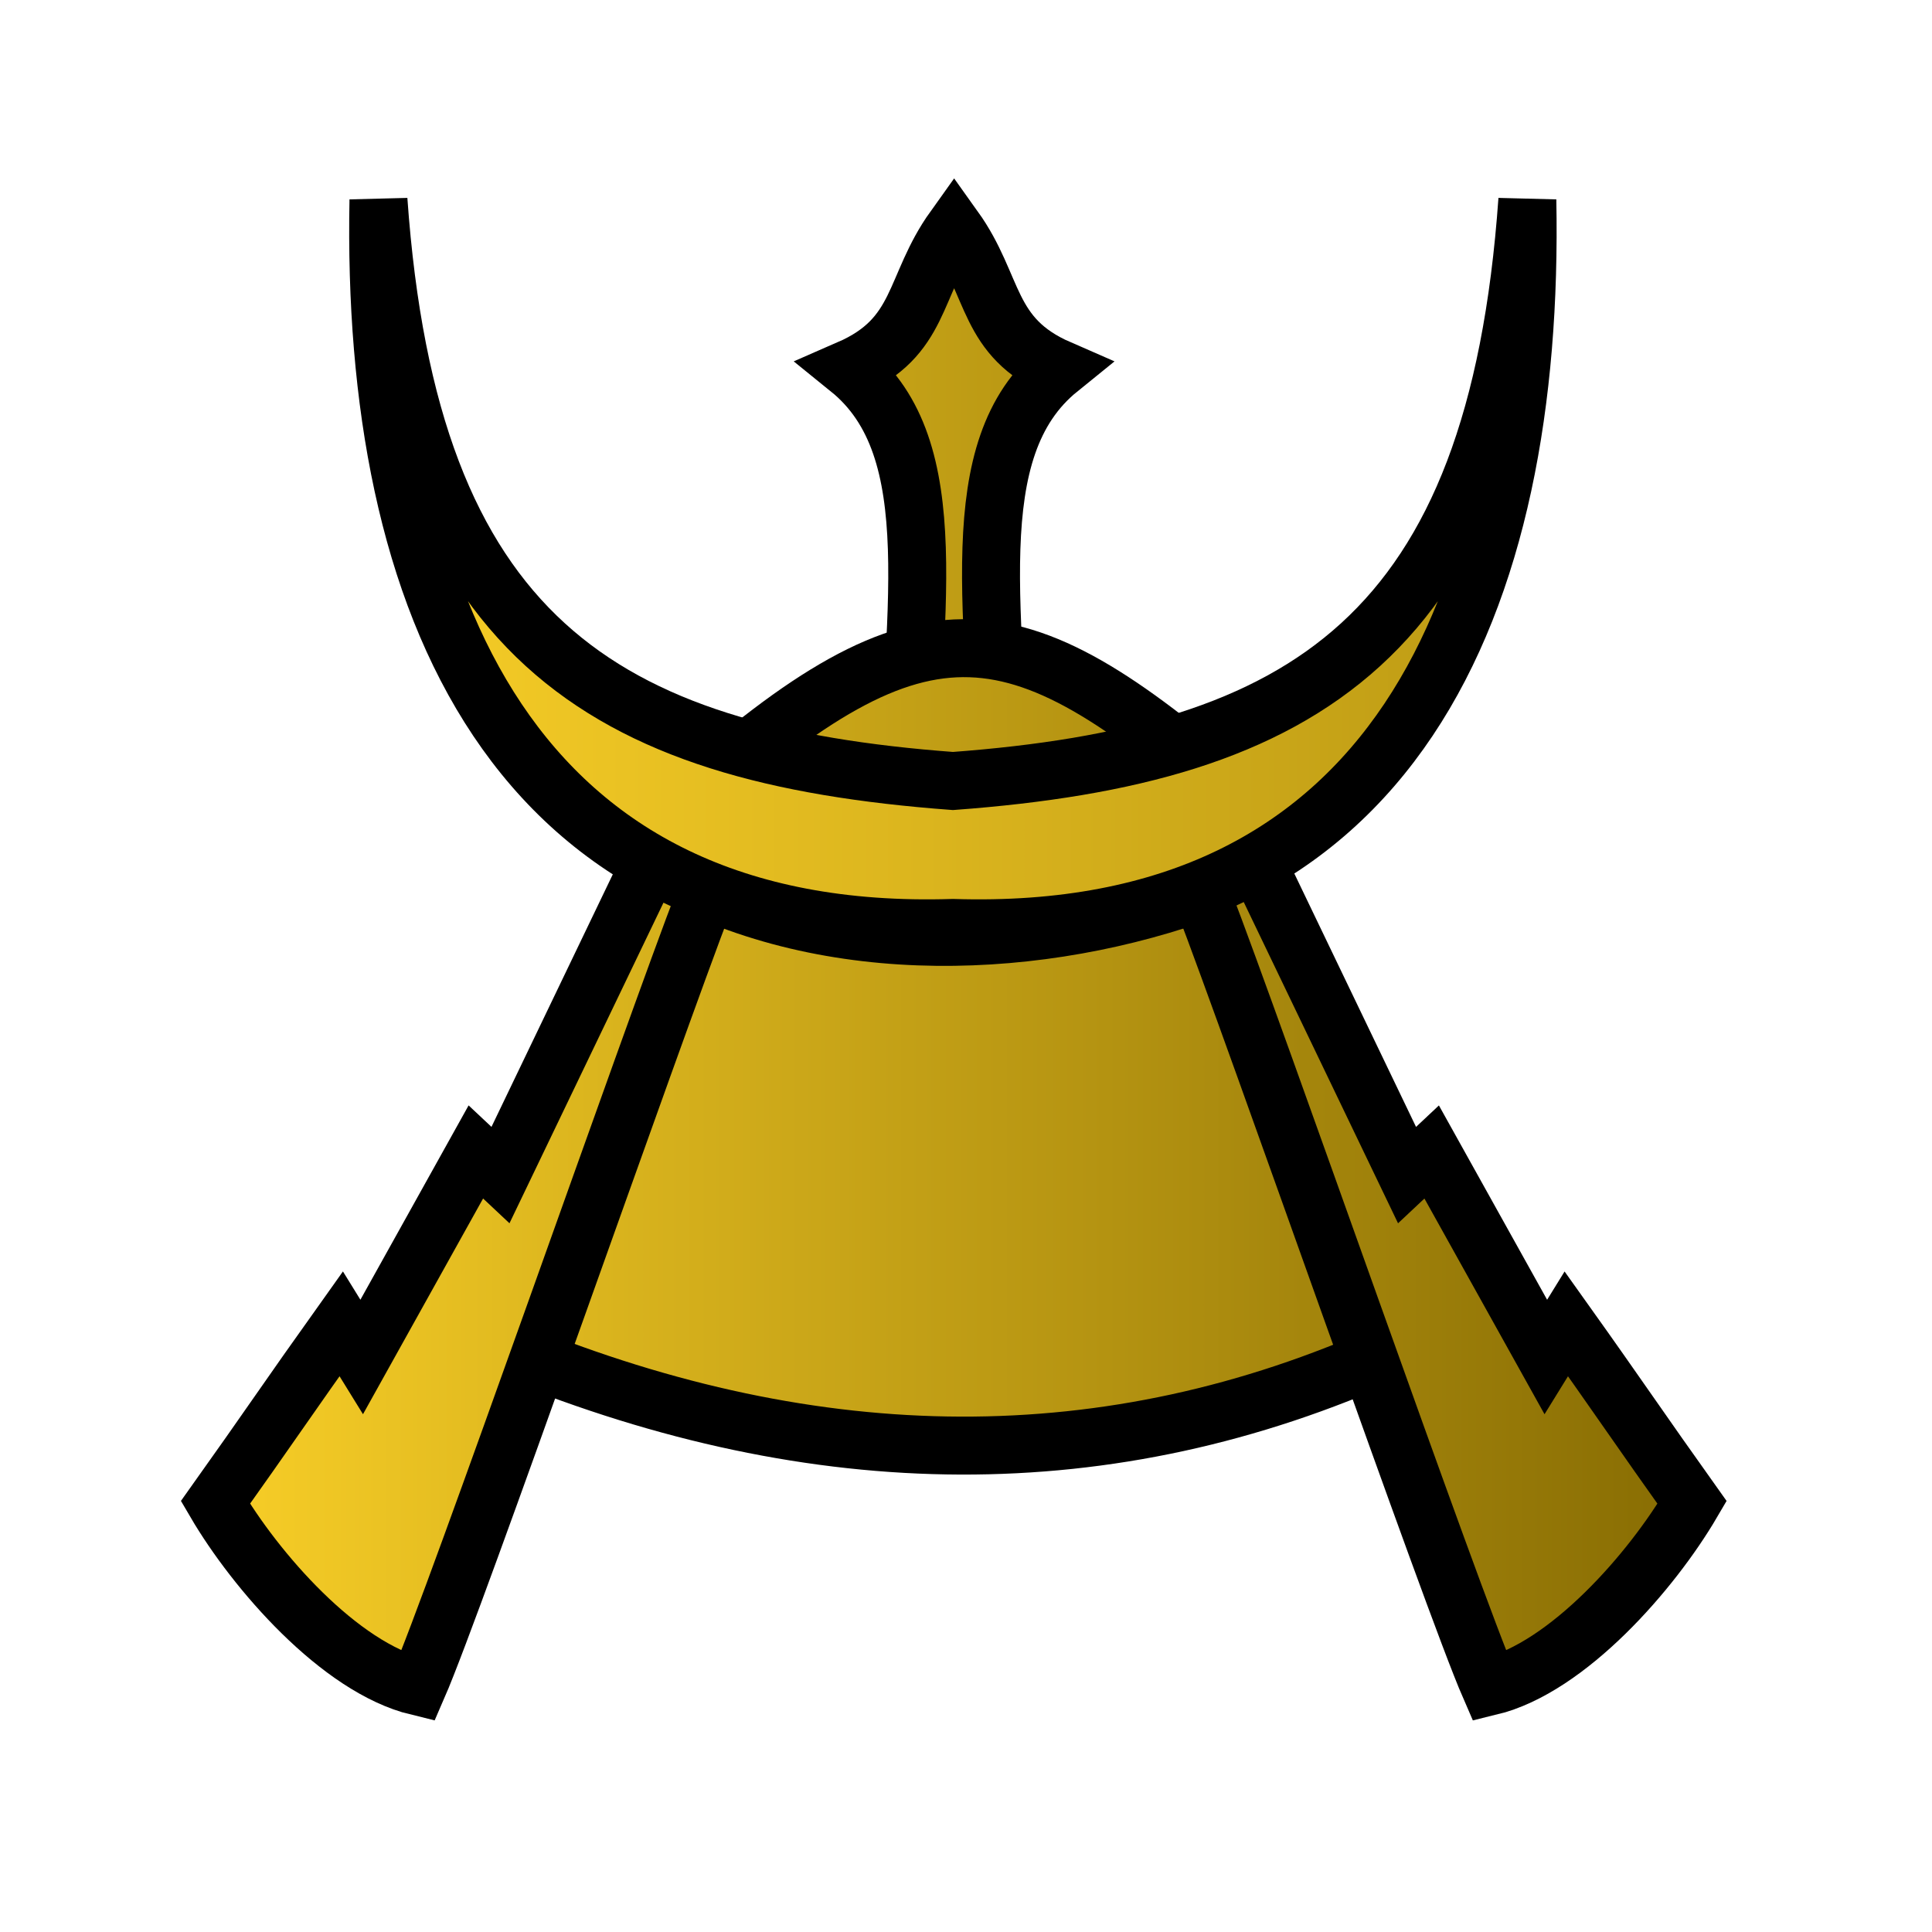
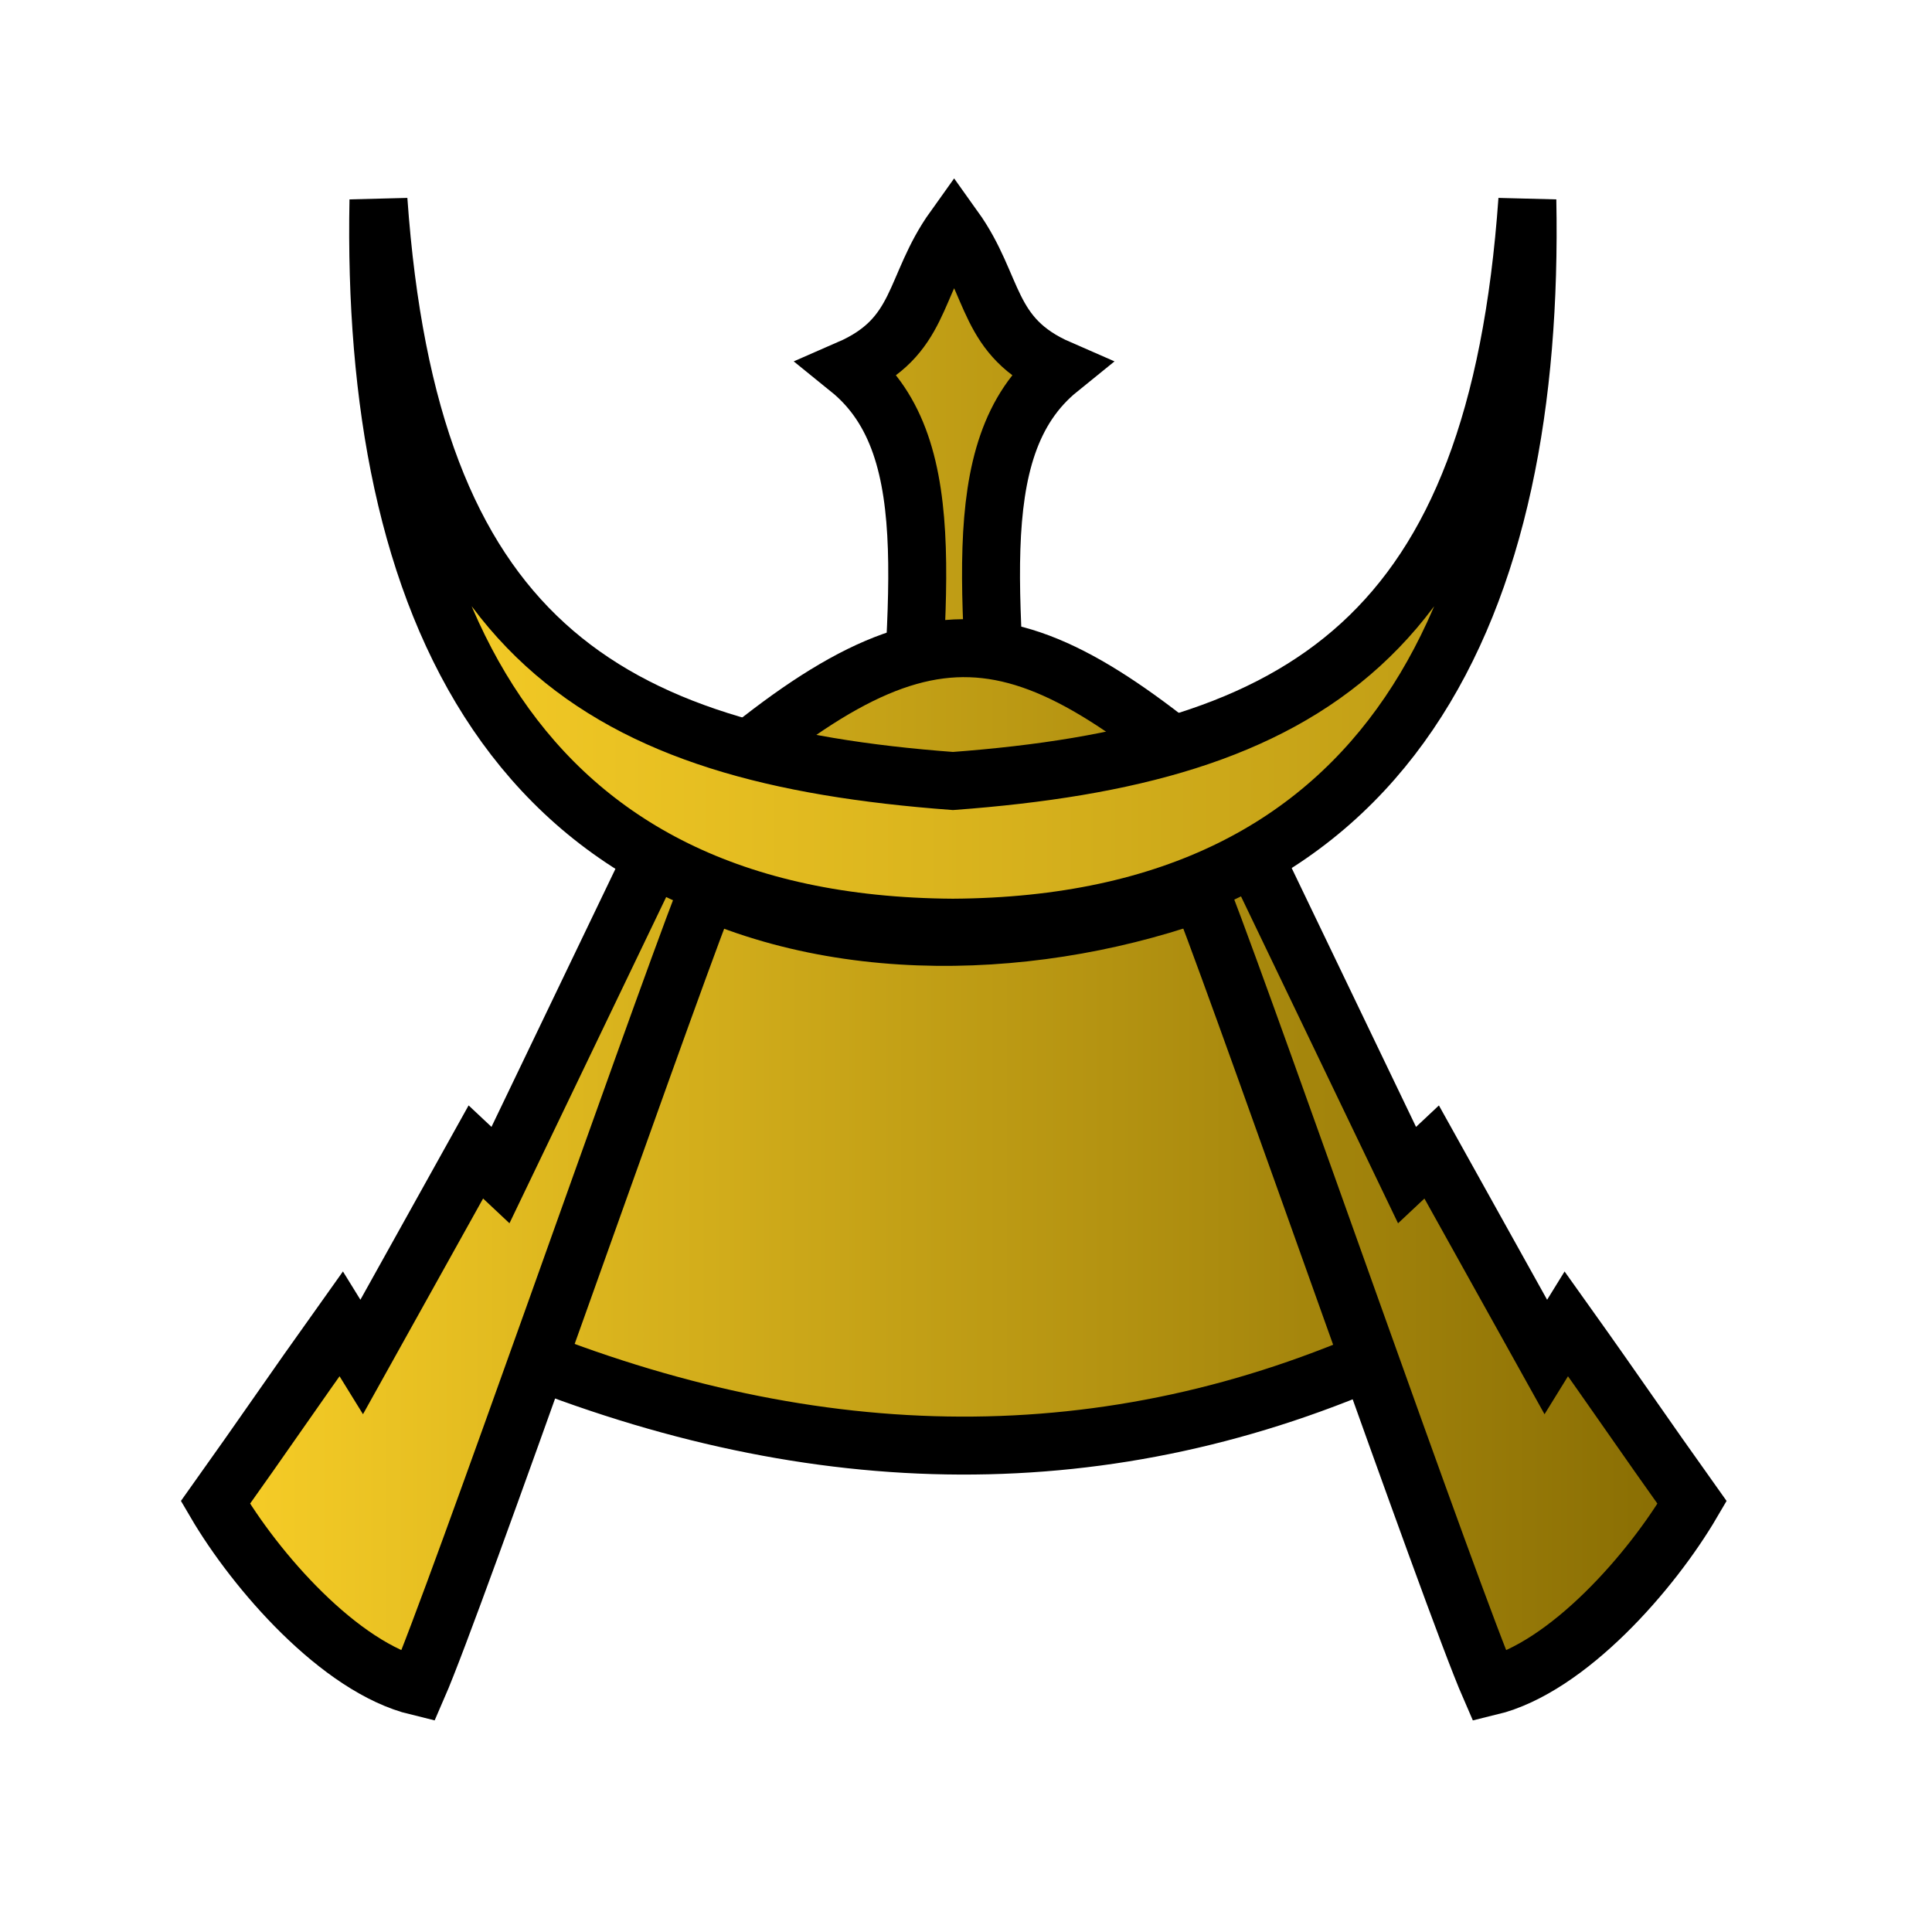
<svg xmlns="http://www.w3.org/2000/svg" xmlns:xlink="http://www.w3.org/1999/xlink" width="100mm" height="100mm" viewBox="0 0 100 100" version="1.1" id="svg1">
  <defs id="defs1">
    <linearGradient id="linearGradient1">
      <stop style="stop-color:#fad028;stop-opacity:1;" offset="0" id="stop3" />
      <stop style="stop-color:#856a02;stop-opacity:1;" offset="1" id="stop4" />
    </linearGradient>
    <linearGradient id="a" gradientUnits="userSpaceOnUse" x1="23.898" x2="85.692" y1="24.666" y2="24.666" gradientTransform="matrix(3.5434,0,0,3.5434,-9.16091,-10.18122)">
      <stop offset="0" stop-color="#fae4ed" id="stop1" style="stop-color:#E8C232;stop-opacity:1;" />
      <stop offset="1" stop-color="#1f1a17" stop-opacity=".992" id="stop2" />
    </linearGradient>
    <linearGradient xlink:href="#linearGradient1" id="linearGradient4" x1="299.737" y1="98.591" x2="356.188" y2="98.591" gradientUnits="userSpaceOnUse" />
  </defs>
  <g id="layer1" transform="translate(-43.37644,-75.16612)">
    <g id="g2">
      <g transform="matrix(1.607914,0,0,1.607914,-433.9588,-33.6072)" id="g11" style="stroke-width:1.866;stroke-dasharray:none">
        <g id="g1" transform="matrix(0.8807856,0,0,0.8807856,38.70368,11.37651)" style="fill:url(#linearGradient4);fill-opacity:1;stroke-width:2.118;stroke-dasharray:none">
          <path d="m 326.183,94.185 c 0.27,-7.851 1.56,-13.897 -2.047,-16.815 2.673,-1.165 2.314,-3.008 3.84,-5.141 1.526,2.133 1.167,3.976 3.84,5.141 -3.606,2.918 -2.317,8.963 -2.047,16.815 v 5.3e-5 c -0.634,0.205 -1.206,0.306 -1.793,0.311 -0.588,-0.004 -1.16,-0.105 -1.793,-0.311 z" id="path2-4-9" style="fill:url(#linearGradient4);fill-opacity:1;stroke:#000000;stroke-width:2.118;stroke-dasharray:none" />
          <path d="m 311.911,113.295 c 11.052,4.497 21.736,4.641 32.015,0 l -6.039,-17.138 c -6.039,2.401 -13.792,2.901 -19.843,-0.136 z" stroke-width="1.478" id="path5-86-3" style="fill:url(#linearGradient4);fill-opacity:1;stroke:#000000;stroke-width:2.118;stroke-dasharray:none" />
          <path d="m 316.994,95.182 -5.598,11.653 -0.9,-0.845 -4.172,7.493 -0.749,-1.213 c -1.82,2.552 -2.778,3.978 -4.597,6.53 1.461,2.496 4.536,6.033 7.397,6.726 1.366,-3.138 8.545,-23.772 10.488,-28.816 m 20.068,-1.527 5.598,11.653 0.9,-0.845 4.172,7.493 0.749,-1.213 c 1.82,2.552 2.778,3.978 4.597,6.53 -1.461,2.496 -4.536,6.033 -7.397,6.726 -1.366,-3.138 -8.545,-23.772 -10.488,-28.816" stroke-width="1.5" id="path4-7-9" style="fill:url(#linearGradient4);fill-opacity:1;stroke:#000000;stroke-width:2.118;stroke-dasharray:none" />
          <path d="m 318.193,93.209 c 8.808,-7.851 12.056,-7.198 20.429,0.128 -4.297,1.754 -4.62,1.55 -10.047,2.523 -5.014,-1.022 -4.148,-0.181 -10.382,-2.651 z" stroke="#000000" id="path10-4-0" style="fill:url(#linearGradient4);fill-opacity:1;stroke-width:2.118;stroke-dasharray:none" />
-           <path d="m 301.434,70.299 c -0.189,9.786 3.25,18.08 13.998,17.738 10.748,0.341 14.185,-7.953 13.996,-17.738 -0.754,10.653 -5.414,13.521 -13.996,14.158 -8.582,-0.638 -13.244,-3.505 -13.998,-14.158 z" fill="#cccccc" stroke-width="0.8" id="path3-30-8" style="fill:url(#linearGradient4);fill-opacity:1;stroke:#000000;stroke-width:1.412;stroke-dasharray:none" transform="matrix(1.499946,0,0,1.499946,-145.1982,-34.24846)" />
+           <path d="m 301.434,70.299 c -0.189,9.786 3.219,17.668 13.998,17.732 10.779,-0.064 14.185,-7.947 13.996,-17.732 -0.754,10.653 -5.414,13.521 -13.996,14.158 -8.582,-0.638 -13.244,-3.505 -13.998,-14.158 z" fill="#cccccc" stroke-width="0.8" id="path3-30-8" style="fill:url(#linearGradient4);fill-opacity:1;stroke:#000000;stroke-width:1.412;stroke-dasharray:none" transform="matrix(1.499946,0,0,1.499946,-145.1982,-34.24846)" />
        </g>
      </g>
    </g>
  </g>
</svg>
